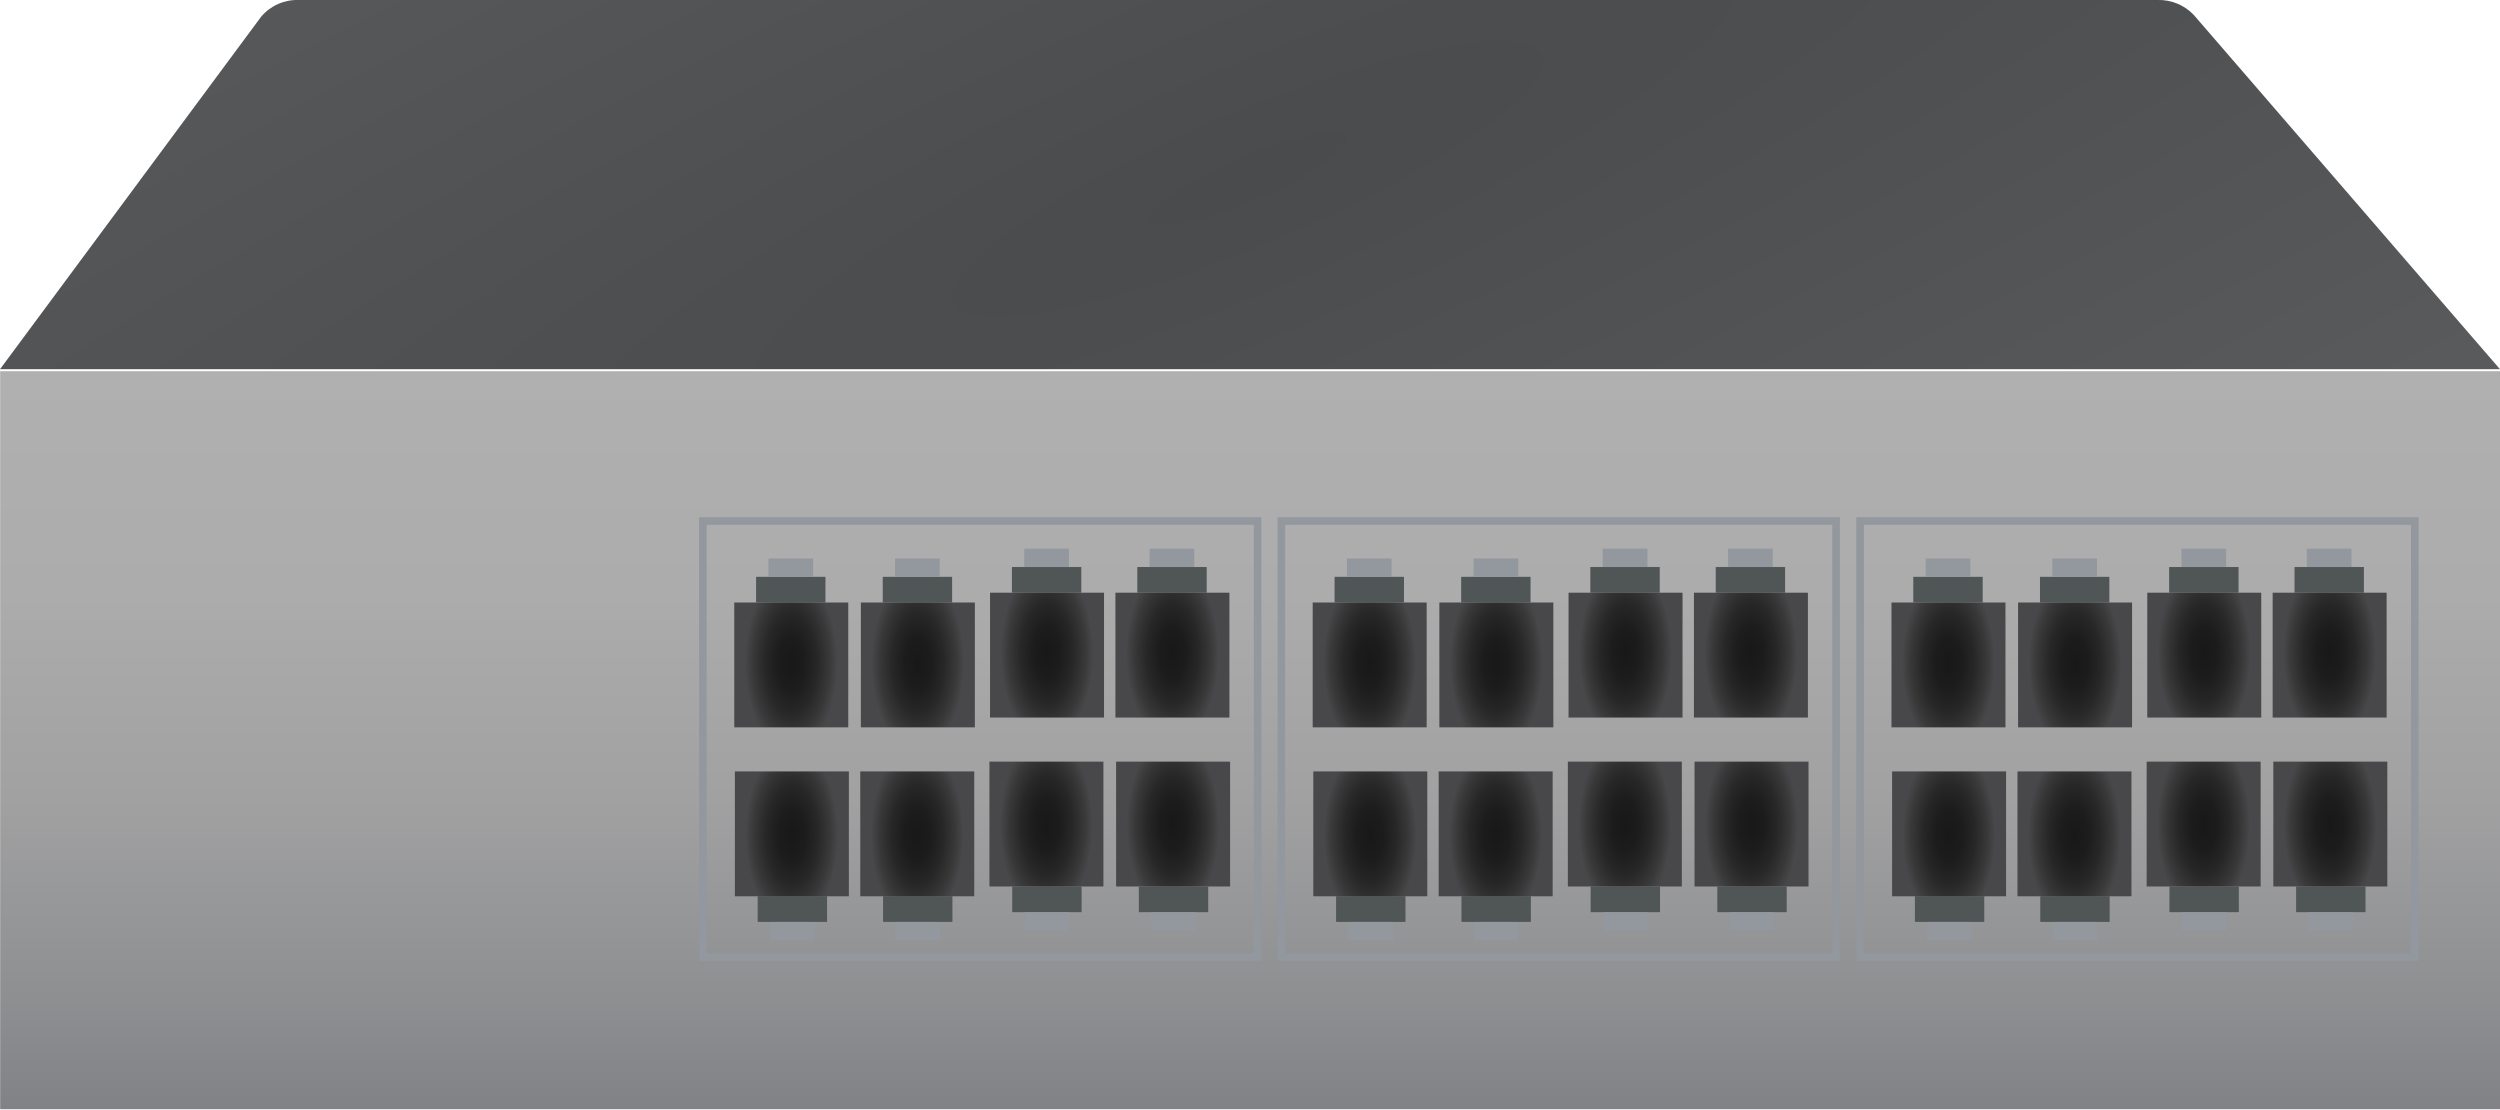
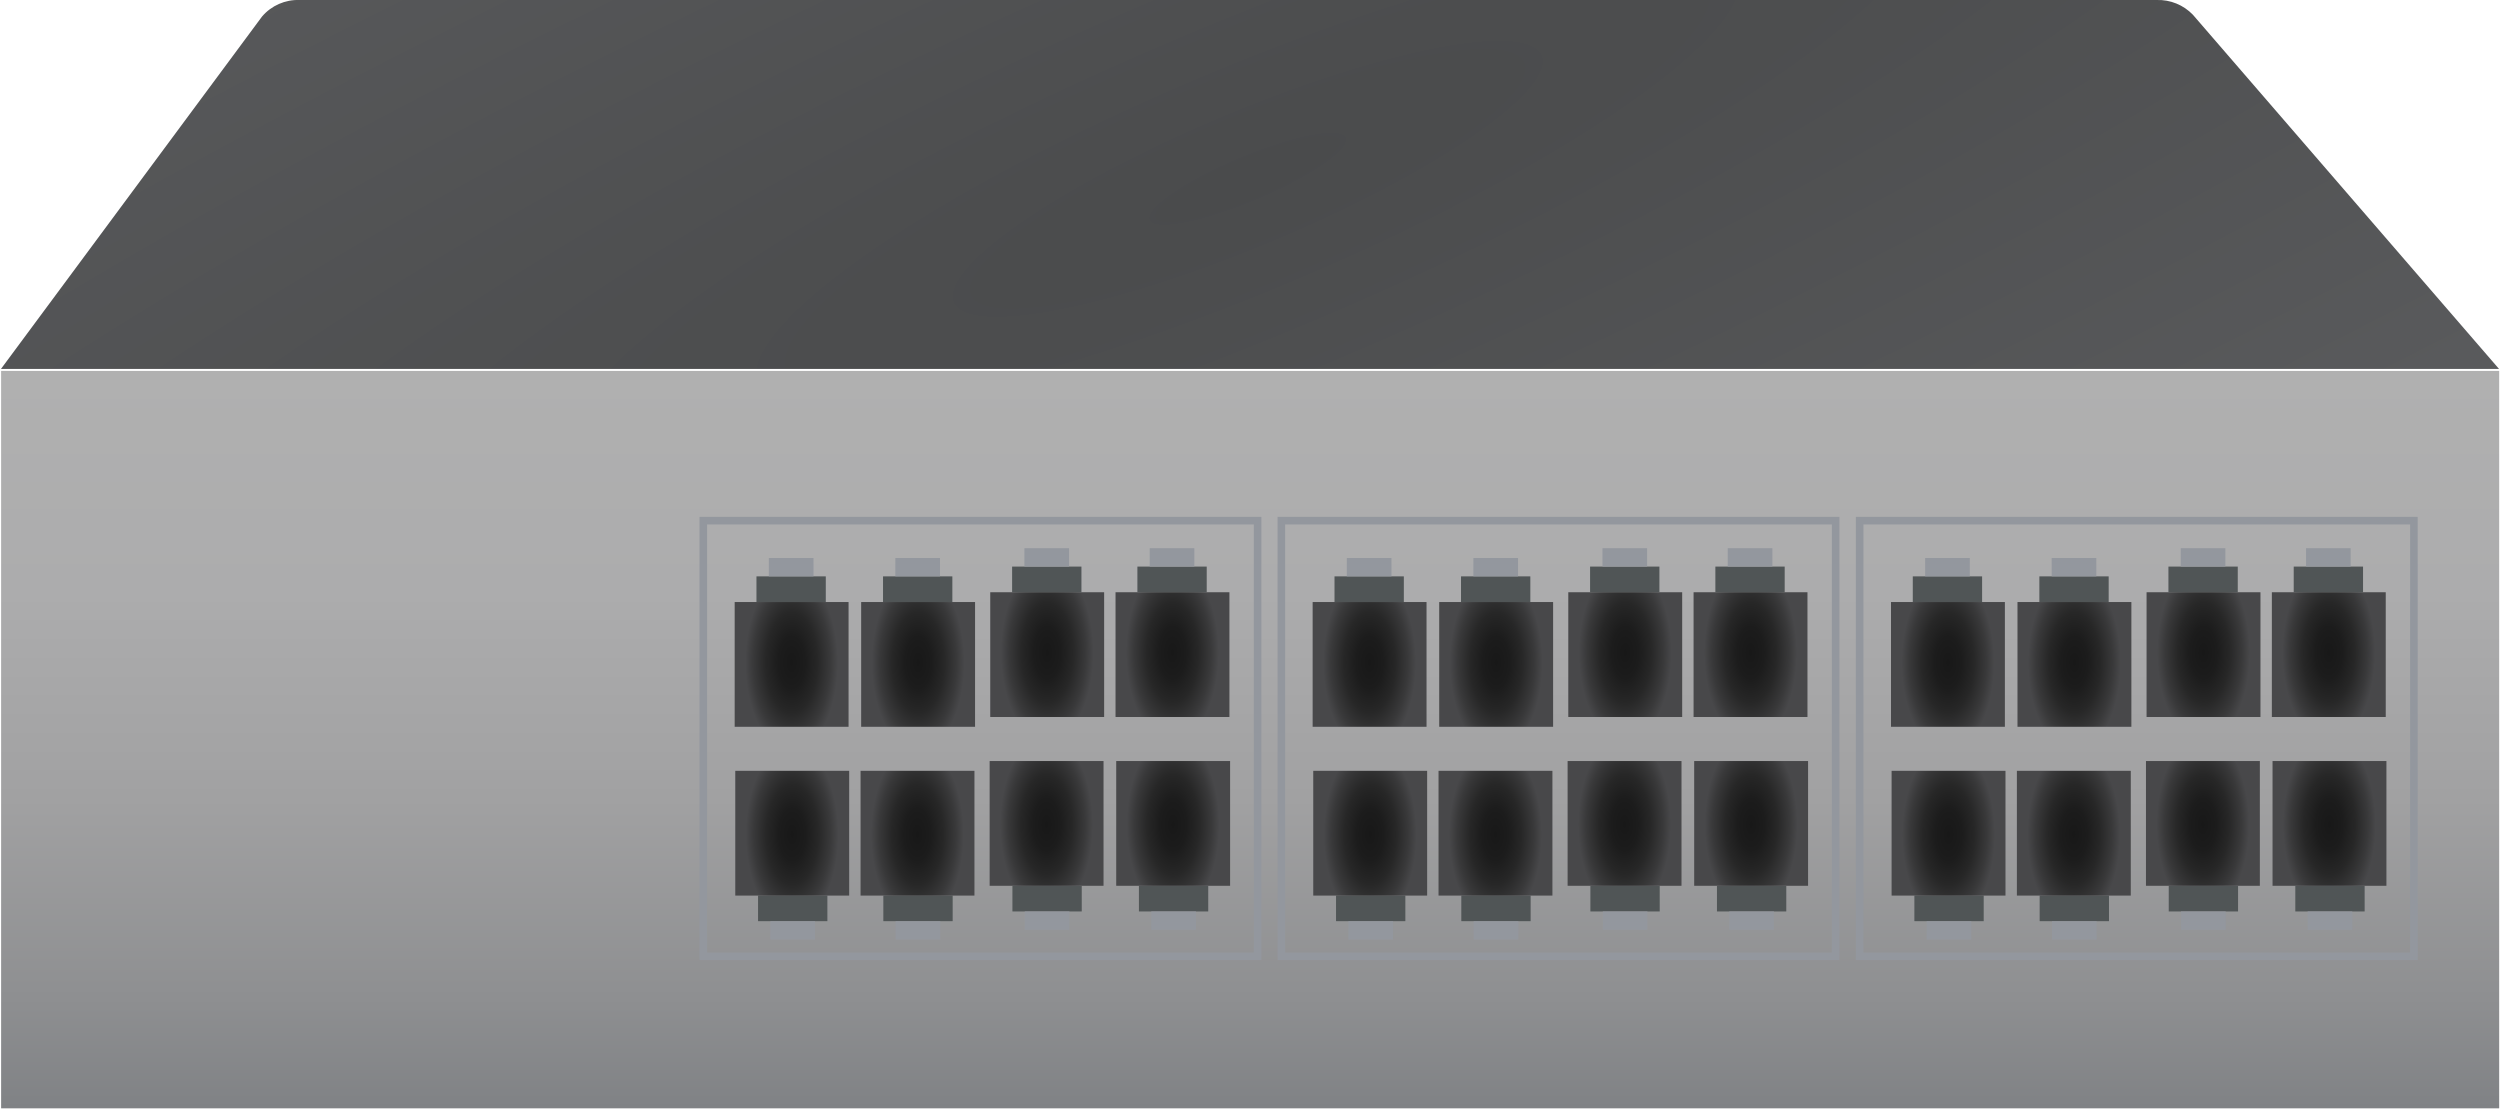
- <svg xmlns="http://www.w3.org/2000/svg" xmlns:xlink="http://www.w3.org/1999/xlink" viewBox="0 0 329 145.97">
+ <svg xmlns="http://www.w3.org/2000/svg" xmlns:xlink="http://www.w3.org/1999/xlink" width="300" height="133" viewBox="0 0 329 145.97">
  <defs>
    <style>.cls-1{fill:url(#radial-gradient);}.cls-2{fill:url(#linear-gradient);}.cls-3{fill:#505556;}.cls-4{fill:#93979e;}.cls-5{fill:url(#radial-gradient-2);}.cls-6{fill:url(#radial-gradient-3);}.cls-7{fill:url(#radial-gradient-4);}.cls-8{fill:url(#radial-gradient-5);}.cls-9{fill:url(#radial-gradient-6);}.cls-10{fill:url(#radial-gradient-7);}.cls-11{fill:url(#radial-gradient-8);}.cls-12{fill:url(#radial-gradient-9);}.cls-13{fill:none;stroke:#93979e;stroke-miterlimit:10;}.cls-14{fill:url(#radial-gradient-10);}.cls-15{fill:url(#radial-gradient-11);}.cls-16{fill:url(#radial-gradient-12);}.cls-17{fill:url(#radial-gradient-13);}.cls-18{fill:url(#radial-gradient-14);}.cls-19{fill:url(#radial-gradient-15);}.cls-20{fill:url(#radial-gradient-16);}.cls-21{fill:url(#radial-gradient-17);}.cls-22{fill:url(#radial-gradient-18);}.cls-23{fill:url(#radial-gradient-19);}.cls-24{fill:url(#radial-gradient-20);}.cls-25{fill:url(#radial-gradient-21);}.cls-26{fill:url(#radial-gradient-22);}.cls-27{fill:url(#radial-gradient-23);}.cls-28{fill:url(#radial-gradient-24);}.cls-29{fill:url(#radial-gradient-25);}</style>
    <radialGradient id="radial-gradient" cx="164.5" cy="69.45" r="118.57" gradientTransform="matrix(-0.5, -0.65, 3.46, -1.5, 6.15, 234.65)" gradientUnits="userSpaceOnUse">
      <stop offset="0" stop-color="#a7a9ac" />
      <stop offset="0" stop-color="#4a4b4c" />
      <stop offset="1" stop-color="#5a5b5d" />
    </radialGradient>
    <linearGradient id="linear-gradient" x1="164.52" y1="48.85" x2="164.52" y2="145.97" gradientUnits="userSpaceOnUse">
      <stop offset="0" stop-color="#b0b0b0" />
      <stop offset="0.3" stop-color="#acacad" />
      <stop offset="0.58" stop-color="#a1a1a2" />
      <stop offset="0.85" stop-color="#8e8f91" />
      <stop offset="1" stop-color="#808285" />
    </linearGradient>
    <radialGradient id="radial-gradient-2" cx="213.92" cy="91.3" r="6.1" gradientTransform="translate(0 -90.25) scale(1 1.93)" gradientUnits="userSpaceOnUse">
      <stop offset="0" stop-color="#181818" />
      <stop offset="0.29" stop-color="#1c1c1c" />
      <stop offset="0.56" stop-color="#272727" />
      <stop offset="0.83" stop-color="#39393a" />
      <stop offset="1" stop-color="#48484a" />
    </radialGradient>
    <radialGradient id="radial-gradient-3" cx="230.42" cy="91.3" r="6.1" xlink:href="#radial-gradient-2" />
    <radialGradient id="radial-gradient-4" cx="180.25" cy="91.97" r="6.1" xlink:href="#radial-gradient-2" />
    <radialGradient id="radial-gradient-5" cx="196.92" cy="91.97" r="6.1" xlink:href="#radial-gradient-2" />
    <radialGradient id="radial-gradient-6" cx="42.79" cy="63.52" r="6.1" gradientTransform="translate(239.62 232.49) rotate(180) scale(1 1.93)" xlink:href="#radial-gradient-2" />
    <radialGradient id="radial-gradient-7" cx="59.29" cy="63.52" r="6.1" gradientTransform="translate(239.62 232.49) rotate(180) scale(1 1.93)" xlink:href="#radial-gradient-2" />
    <radialGradient id="radial-gradient-8" cx="9.12" cy="64.19" r="6.1" gradientTransform="translate(239.62 232.49) rotate(180) scale(1 1.93)" xlink:href="#radial-gradient-2" />
    <radialGradient id="radial-gradient-9" cx="25.79" cy="64.19" r="6.1" gradientTransform="translate(239.62 232.49) rotate(180) scale(1 1.93)" xlink:href="#radial-gradient-2" />
    <radialGradient id="radial-gradient-10" cx="290.08" cy="91.3" r="6.1" xlink:href="#radial-gradient-2" />
    <radialGradient id="radial-gradient-11" cx="306.58" cy="91.3" r="6.1" xlink:href="#radial-gradient-2" />
    <radialGradient id="radial-gradient-12" cx="256.42" cy="91.97" r="6.1" xlink:href="#radial-gradient-2" />
    <radialGradient id="radial-gradient-13" cx="273.08" cy="91.97" r="6.1" xlink:href="#radial-gradient-2" />
    <radialGradient id="radial-gradient-14" cx="-33.38" cy="63.52" r="6.1" gradientTransform="translate(239.62 232.49) rotate(180) scale(1 1.93)" xlink:href="#radial-gradient-2" />
    <radialGradient id="radial-gradient-15" cx="-16.88" cy="63.52" r="6.1" gradientTransform="translate(239.62 232.49) rotate(180) scale(1 1.93)" xlink:href="#radial-gradient-2" />
    <radialGradient id="radial-gradient-16" cx="-67.04" cy="64.19" r="6.1" gradientTransform="translate(239.62 232.49) rotate(180) scale(1 1.93)" xlink:href="#radial-gradient-2" />
    <radialGradient id="radial-gradient-17" cx="-50.38" cy="64.19" r="6.1" gradientTransform="translate(239.62 232.49) rotate(180) scale(1 1.93)" xlink:href="#radial-gradient-2" />
    <radialGradient id="radial-gradient-18" cx="137.79" cy="91.3" r="6.1" xlink:href="#radial-gradient-2" />
    <radialGradient id="radial-gradient-19" cx="154.29" cy="91.3" r="6.1" xlink:href="#radial-gradient-2" />
    <radialGradient id="radial-gradient-20" cx="104.13" cy="91.97" r="6.1" xlink:href="#radial-gradient-2" />
    <radialGradient id="radial-gradient-21" cx="120.79" cy="91.97" r="6.1" xlink:href="#radial-gradient-2" />
    <radialGradient id="radial-gradient-22" cx="118.92" cy="63.52" r="6.1" gradientTransform="translate(239.62 232.49) rotate(180) scale(1 1.93)" xlink:href="#radial-gradient-2" />
    <radialGradient id="radial-gradient-23" cx="135.42" cy="63.52" r="6.1" gradientTransform="translate(239.62 232.49) rotate(180) scale(1 1.93)" xlink:href="#radial-gradient-2" />
    <radialGradient id="radial-gradient-24" cx="85.25" cy="64.19" r="6.1" gradientTransform="translate(239.62 232.49) rotate(180) scale(1 1.93)" xlink:href="#radial-gradient-2" />
    <radialGradient id="radial-gradient-25" cx="101.92" cy="64.19" r="6.1" gradientTransform="translate(239.62 232.49) rotate(180) scale(1 1.93)" xlink:href="#radial-gradient-2" />
  </defs>
  <g id="Layer_31" data-name="Layer 31">
    <path class="cls-1" d="M34.38,2.18,0,48.59H329L288.68,1.94A6.34,6.34,0,0,0,283.91,0H39.34A6.21,6.21,0,0,0,34.38,2.18Z" />
    <rect class="cls-2" x="0.02" y="48.85" width="329" height="97.12" />
    <rect class="cls-3" x="209.29" y="74.62" width="9.13" height="3.38" />
    <rect class="cls-4" x="210.92" y="72.2" width="5.88" height="2.42" />
    <rect class="cls-5" x="206.42" y="78" width="15" height="16.43" />
    <rect class="cls-3" x="225.79" y="74.62" width="9.13" height="3.38" />
    <rect class="cls-4" x="227.42" y="72.2" width="5.88" height="2.42" />
    <rect class="cls-6" x="222.92" y="78" width="15" height="16.43" />
    <rect class="cls-3" x="175.63" y="75.91" width="9.13" height="3.38" />
    <rect class="cls-4" x="177.25" y="73.49" width="5.88" height="2.42" />
    <rect class="cls-7" x="172.75" y="79.29" width="15" height="16.43" />
    <rect class="cls-3" x="192.29" y="75.91" width="9.13" height="3.38" />
    <rect class="cls-4" x="193.92" y="73.49" width="5.88" height="2.42" />
    <rect class="cls-8" x="189.42" y="79.29" width="15" height="16.43" />
    <rect class="cls-3" x="192.33" y="117.94" width="9.13" height="3.38" />
    <rect class="cls-4" x="193.96" y="121.33" width="5.88" height="2.42" />
    <rect class="cls-9" x="189.33" y="101.52" width="15" height="16.43" />
    <rect class="cls-3" x="175.83" y="117.94" width="9.13" height="3.38" />
    <rect class="cls-4" x="177.46" y="121.33" width="5.88" height="2.42" />
    <rect class="cls-10" x="172.83" y="101.52" width="15" height="16.43" />
    <rect class="cls-3" x="226" y="116.66" width="9.13" height="3.38" />
    <rect class="cls-4" x="227.62" y="120.04" width="5.88" height="2.42" />
    <rect class="cls-11" x="223" y="100.23" width="15" height="16.43" />
    <rect class="cls-3" x="209.33" y="116.66" width="9.13" height="3.38" />
    <rect class="cls-4" x="210.96" y="120.04" width="5.88" height="2.42" />
    <rect class="cls-12" x="206.33" y="100.23" width="15" height="16.43" />
    <rect class="cls-13" x="168.63" y="68.57" width="73" height="57.38" />
    <rect class="cls-3" x="285.46" y="74.62" width="9.13" height="3.38" />
    <rect class="cls-4" x="287.08" y="72.2" width="5.88" height="2.42" />
    <rect class="cls-14" x="282.58" y="78" width="15" height="16.43" />
    <rect class="cls-3" x="301.96" y="74.62" width="9.13" height="3.38" />
    <rect class="cls-4" x="303.58" y="72.2" width="5.88" height="2.42" />
    <rect class="cls-15" x="299.08" y="78" width="15" height="16.43" />
    <rect class="cls-3" x="251.79" y="75.91" width="9.13" height="3.38" />
    <rect class="cls-4" x="253.42" y="73.49" width="5.88" height="2.42" />
    <rect class="cls-16" x="248.92" y="79.29" width="15" height="16.43" />
    <rect class="cls-3" x="268.46" y="75.91" width="9.13" height="3.38" />
    <rect class="cls-4" x="270.08" y="73.49" width="5.88" height="2.42" />
    <rect class="cls-17" x="265.58" y="79.29" width="15" height="16.43" />
    <rect class="cls-3" x="268.5" y="117.94" width="9.13" height="3.38" />
    <rect class="cls-4" x="270.12" y="121.33" width="5.88" height="2.42" />
    <rect class="cls-18" x="265.5" y="101.52" width="15" height="16.43" />
    <rect class="cls-3" x="252" y="117.94" width="9.13" height="3.38" />
    <rect class="cls-4" x="253.62" y="121.33" width="5.88" height="2.42" />
    <rect class="cls-19" x="249" y="101.52" width="15" height="16.43" />
    <rect class="cls-3" x="302.17" y="116.66" width="9.13" height="3.38" />
    <rect class="cls-4" x="303.79" y="120.04" width="5.88" height="2.42" />
    <rect class="cls-20" x="299.17" y="100.23" width="15" height="16.43" />
    <rect class="cls-3" x="285.5" y="116.66" width="9.13" height="3.38" />
    <rect class="cls-4" x="287.12" y="120.04" width="5.88" height="2.42" />
    <rect class="cls-21" x="282.5" y="100.23" width="15" height="16.43" />
    <rect class="cls-13" x="244.79" y="68.57" width="73" height="57.38" />
    <rect class="cls-3" x="133.17" y="74.62" width="9.13" height="3.38" />
    <rect class="cls-4" x="134.79" y="72.2" width="5.88" height="2.42" />
    <rect class="cls-22" x="130.29" y="78" width="15" height="16.43" />
    <rect class="cls-3" x="149.67" y="74.62" width="9.13" height="3.38" />
    <rect class="cls-4" x="151.29" y="72.2" width="5.88" height="2.42" />
    <rect class="cls-23" x="146.79" y="78" width="15" height="16.43" />
    <rect class="cls-3" x="99.5" y="75.91" width="9.13" height="3.38" />
    <rect class="cls-4" x="101.13" y="73.49" width="5.88" height="2.42" />
    <rect class="cls-24" x="96.63" y="79.29" width="15" height="16.43" />
    <rect class="cls-3" x="116.17" y="75.91" width="9.13" height="3.38" />
    <rect class="cls-4" x="117.79" y="73.49" width="5.88" height="2.42" />
    <rect class="cls-25" x="113.29" y="79.29" width="15" height="16.43" />
    <rect class="cls-3" x="116.21" y="117.94" width="9.13" height="3.38" />
    <rect class="cls-4" x="117.83" y="121.33" width="5.88" height="2.42" />
    <rect class="cls-26" x="113.21" y="101.52" width="15" height="16.43" />
    <rect class="cls-3" x="99.71" y="117.94" width="9.13" height="3.38" />
    <rect class="cls-4" x="101.33" y="121.33" width="5.88" height="2.42" />
    <rect class="cls-27" x="96.71" y="101.52" width="15" height="16.43" />
    <rect class="cls-3" x="149.87" y="116.66" width="9.13" height="3.38" />
    <rect class="cls-4" x="151.5" y="120.04" width="5.88" height="2.42" />
    <rect class="cls-28" x="146.88" y="100.23" width="15" height="16.43" />
    <rect class="cls-3" x="133.21" y="116.66" width="9.13" height="3.38" />
    <rect class="cls-4" x="134.83" y="120.04" width="5.88" height="2.42" />
    <rect class="cls-29" x="130.21" y="100.23" width="15" height="16.43" />
    <rect class="cls-13" x="92.5" y="68.57" width="73" height="57.38" />
  </g>
</svg>
